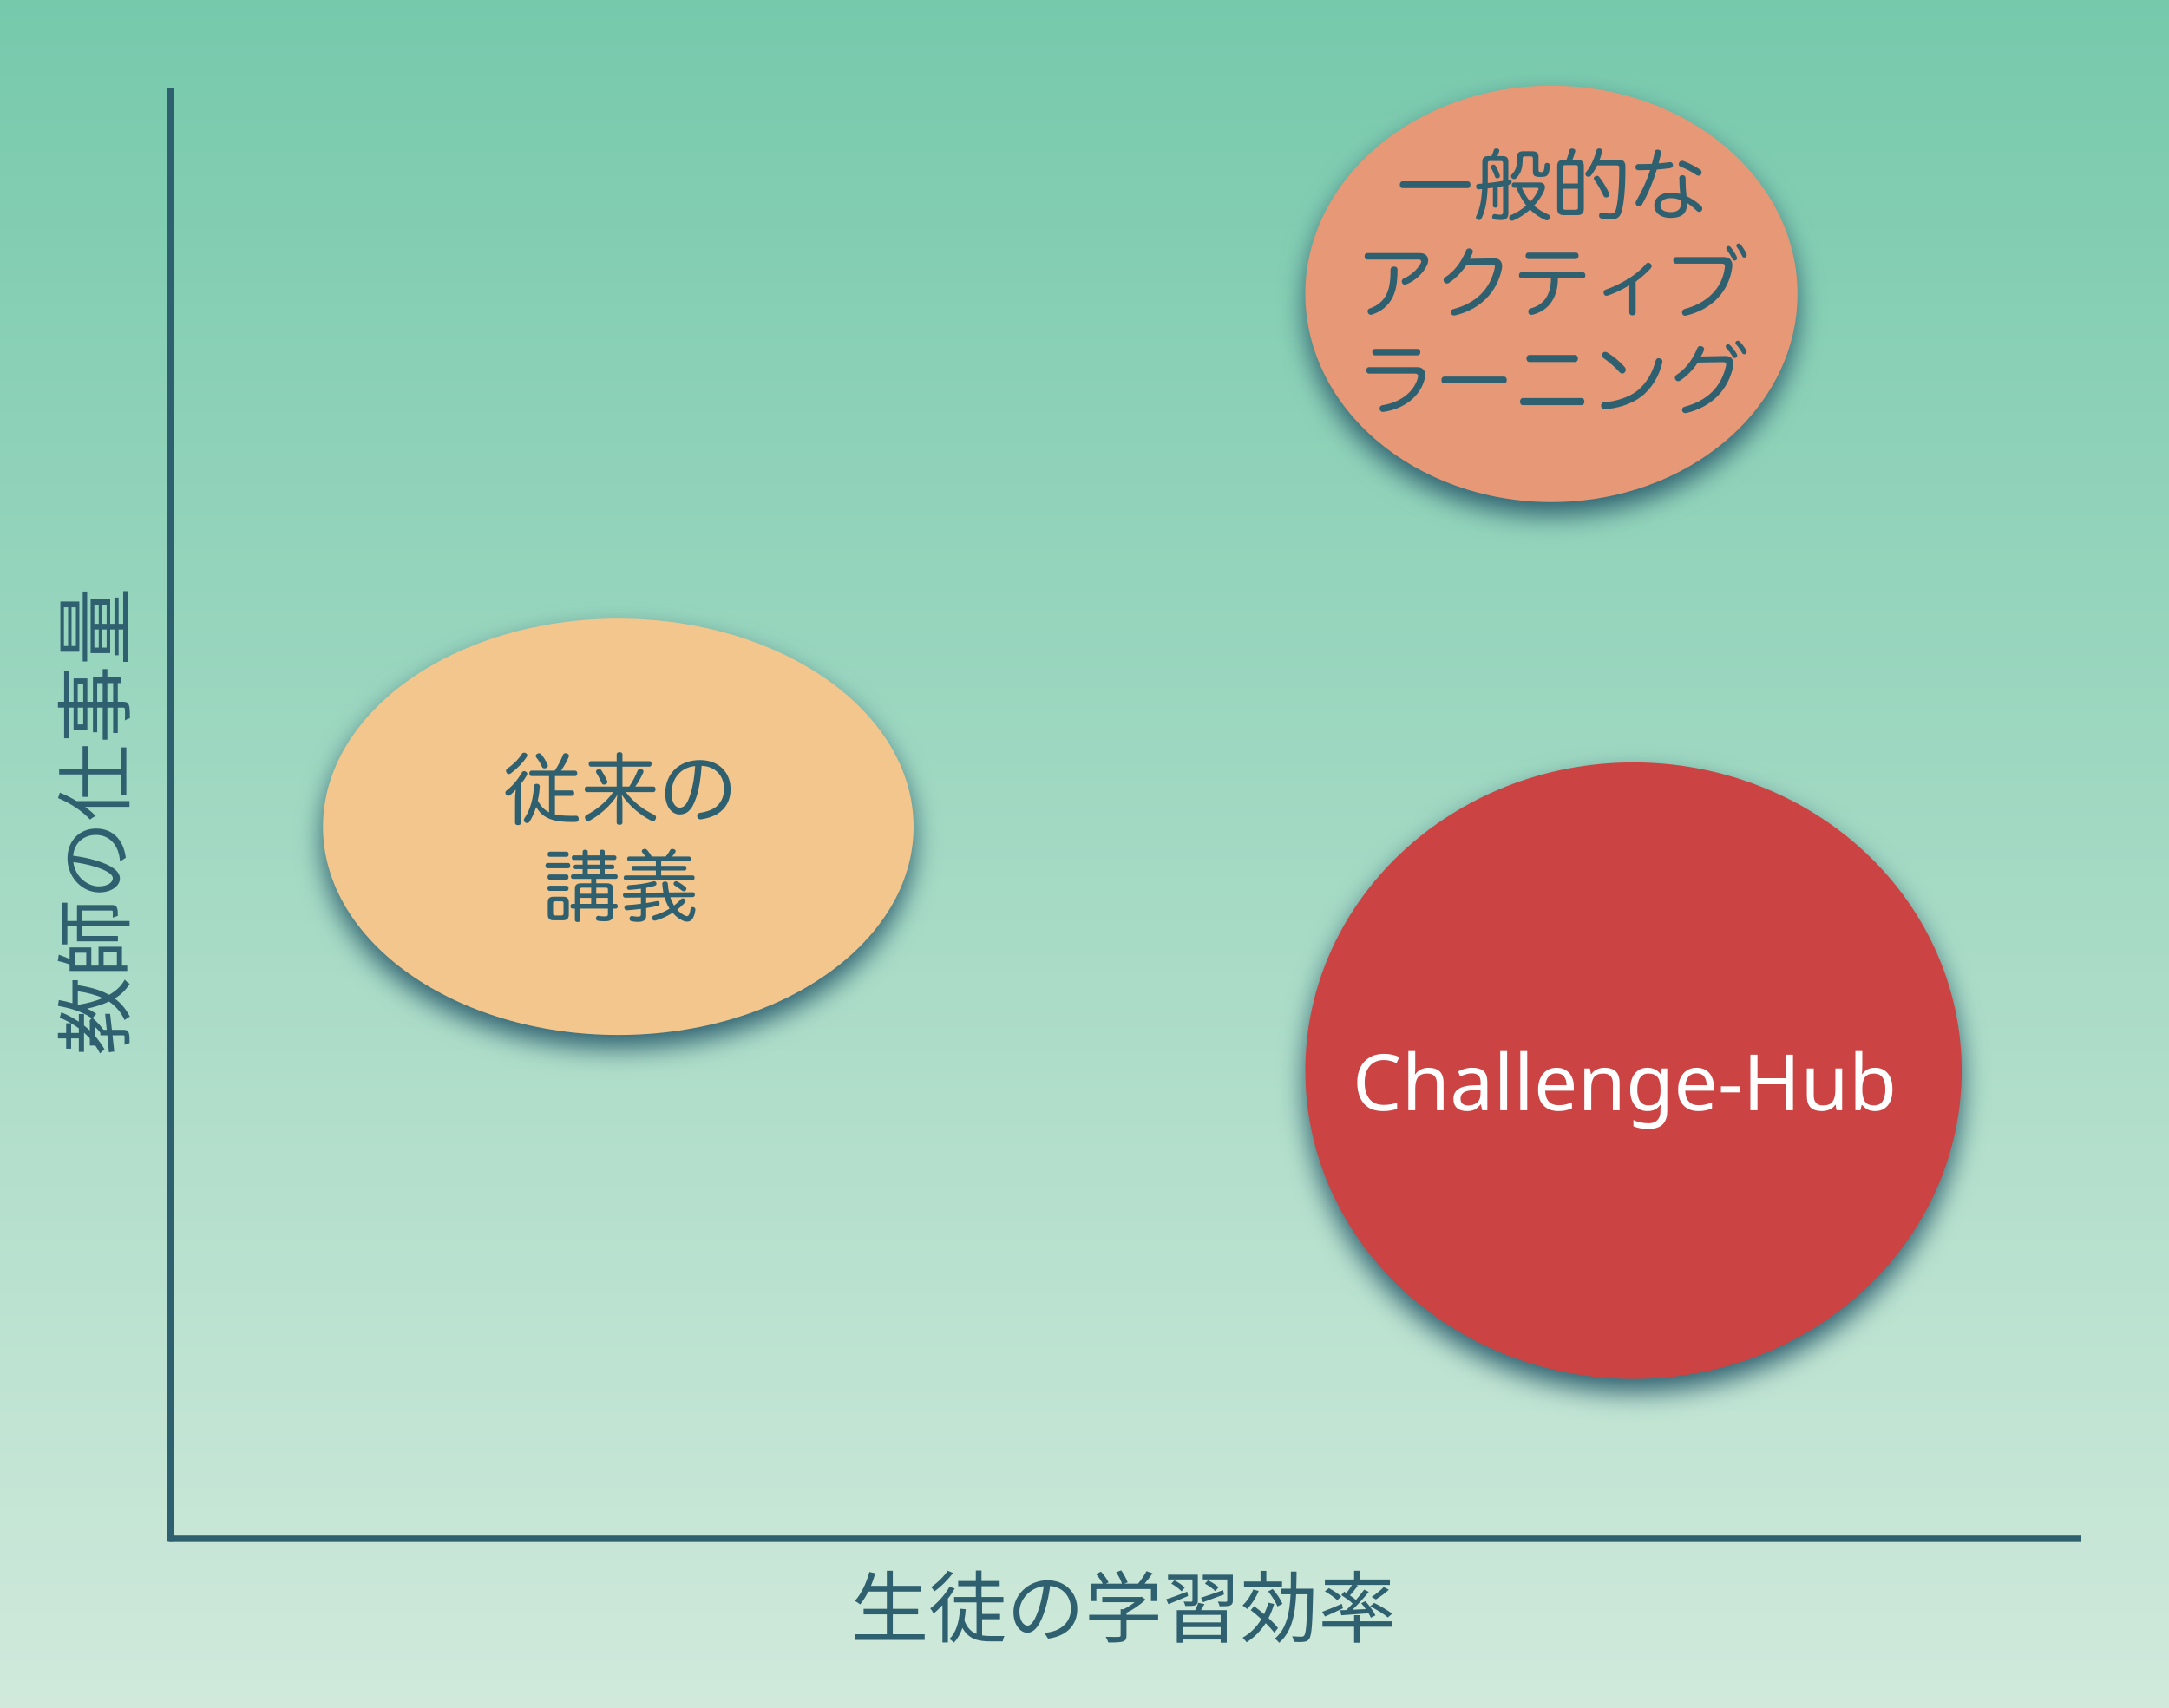
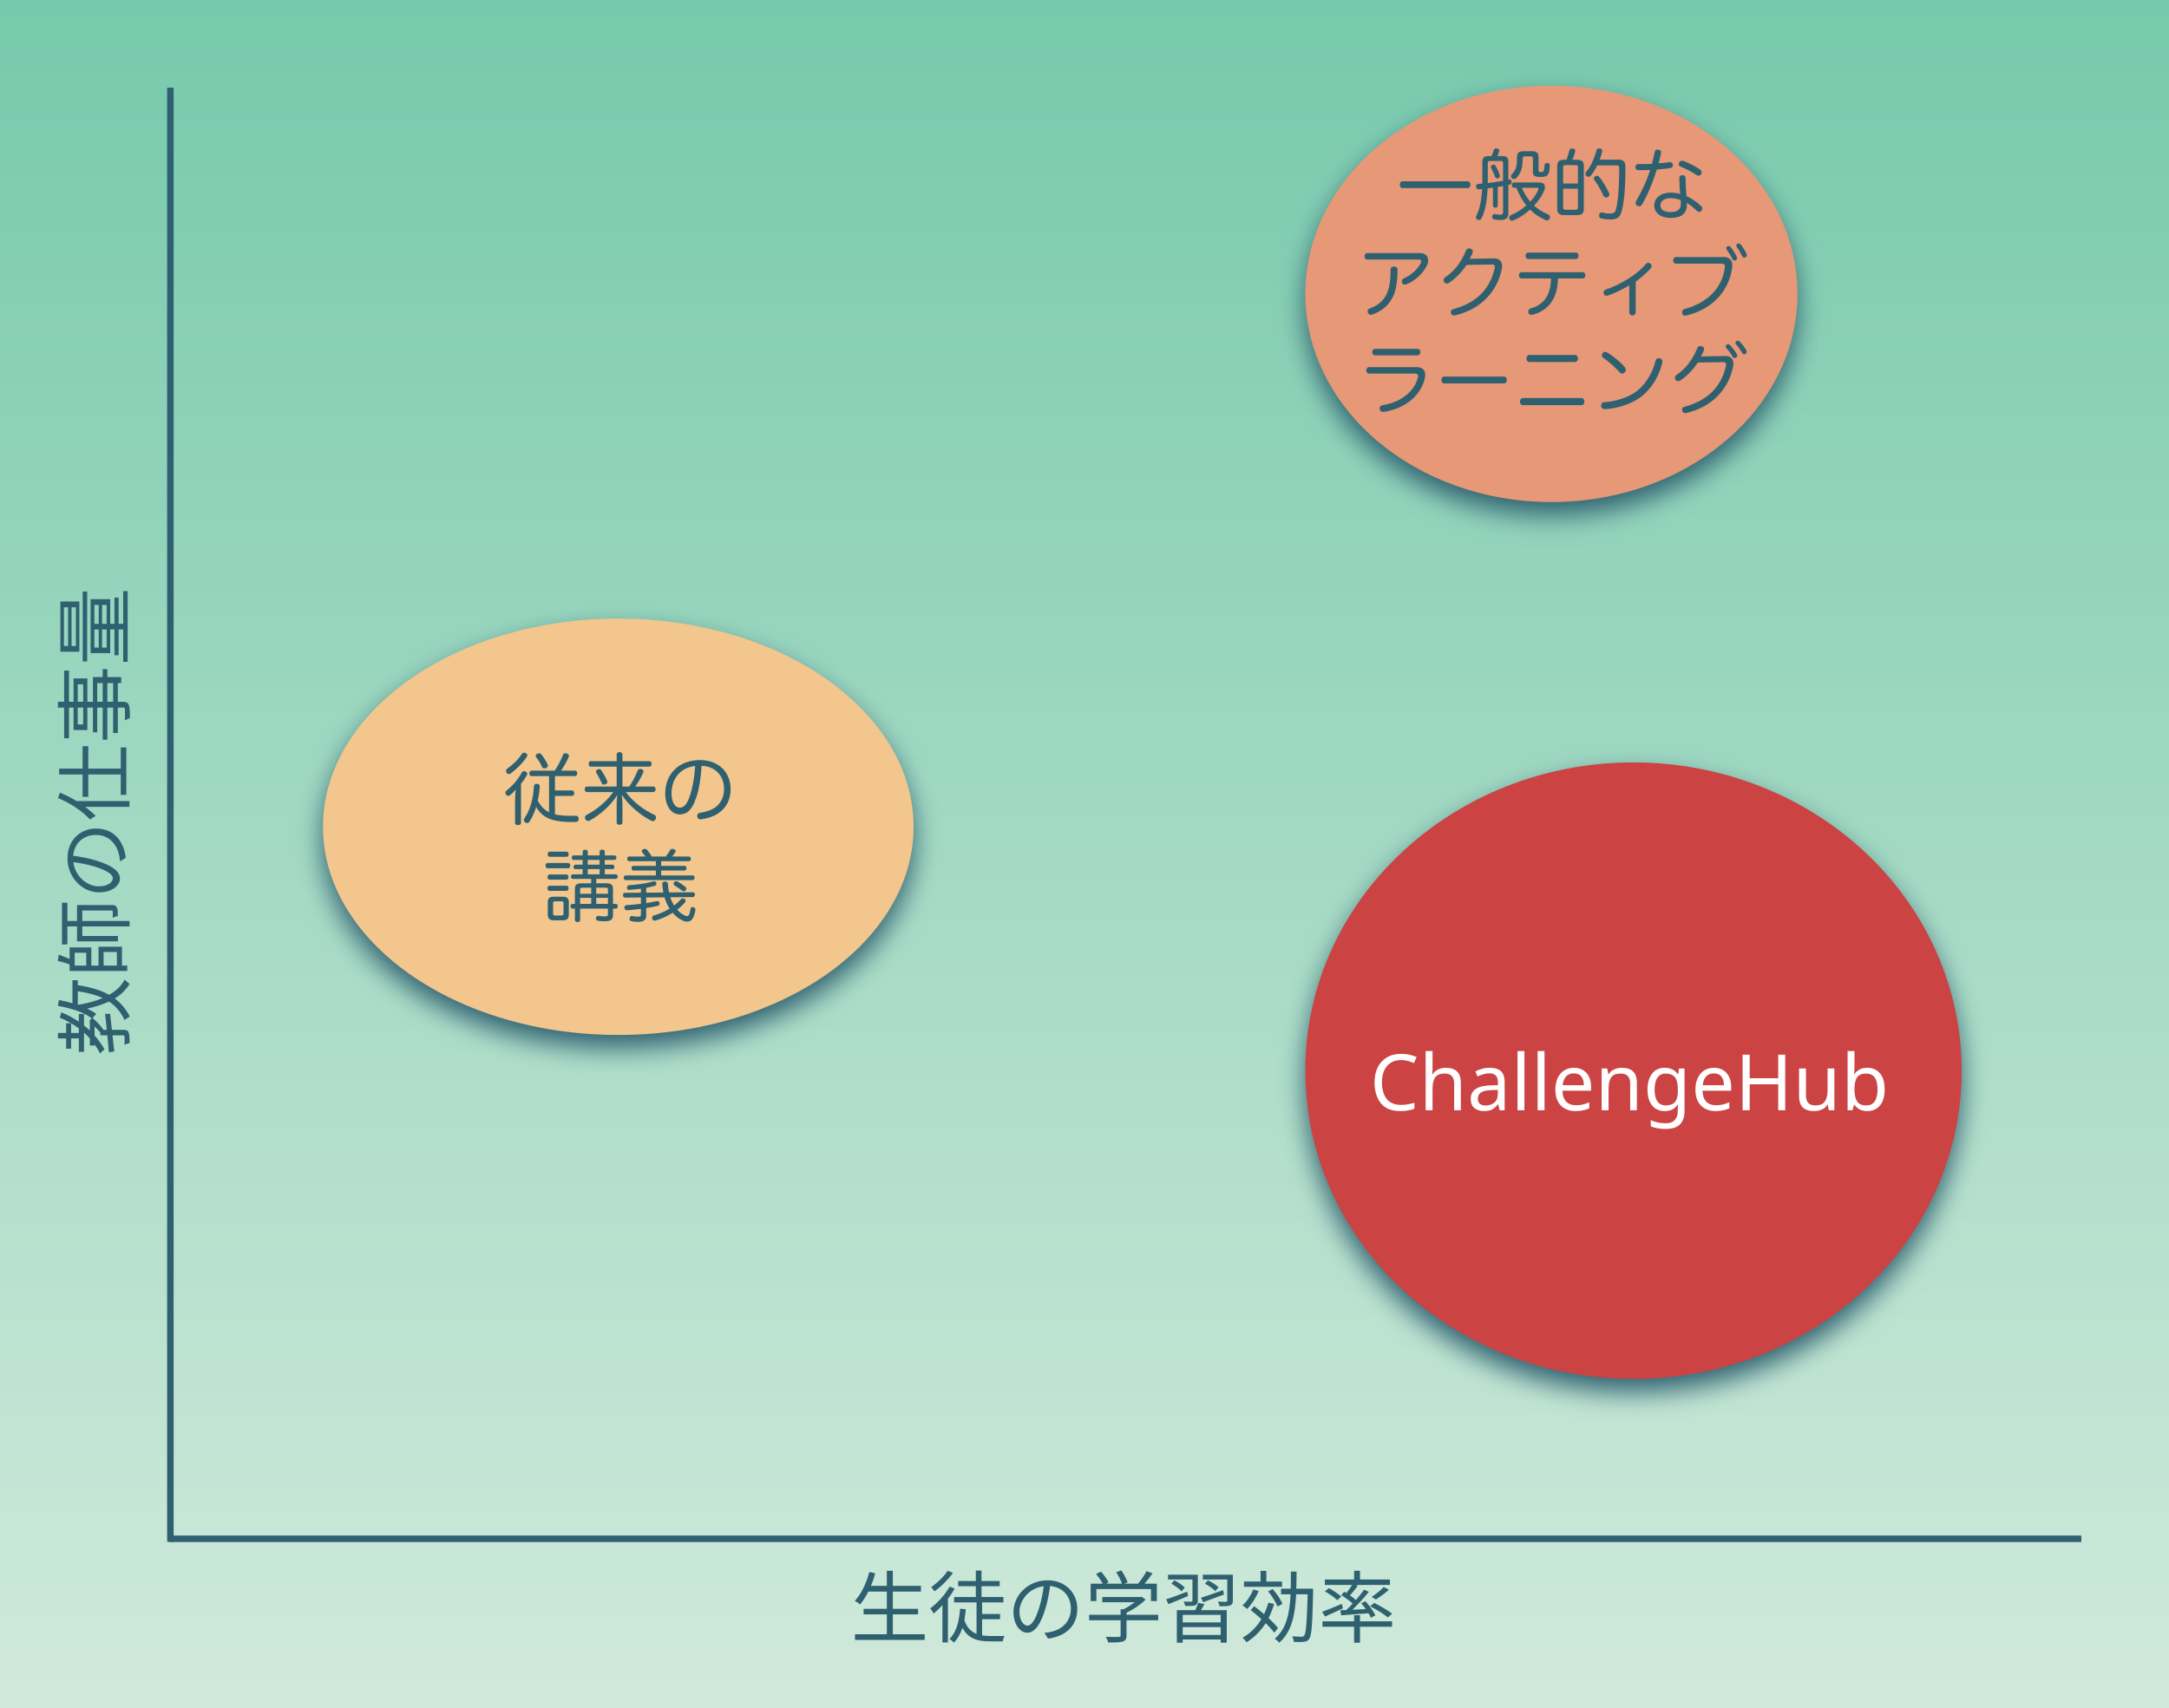
<svg xmlns="http://www.w3.org/2000/svg" xmlns:xlink="http://www.w3.org/1999/xlink" width="334px" height="263px" viewBox="0 0 334 263" version="1.1">
  <defs>
    <linearGradient x1="50%" y1="1.224%" x2="50%" y2="100%" id="linearGradient-1">
      <stop stop-color="#76C9AC" offset="0%" />
      <stop stop-color="#D2EADC" offset="100%" />
    </linearGradient>
    <path d="M52.731,130.338 C52.731,112.631 73.091,98.276 98.206,98.276 C123.321,98.276 143.681,112.631 143.681,130.338 C143.681,148.046 123.321,162.401 98.206,162.401 C73.091,162.401 52.731,148.046 52.731,130.338 Z" id="path-2" />
    <filter x="-7.7%" y="-7.8%" width="115.4%" height="121.8%" filterUnits="objectBoundingBox" id="filter-3">
      <feOffset dx="0" dy="2" in="SourceAlpha" result="shadowOffsetOuter1" />
      <feGaussianBlur stdDeviation="2" in="shadowOffsetOuter1" result="shadowBlurOuter1" />
      <feColorMatrix values="0 0 0 0 0.184   0 0 0 0 0.376   0 0 0 0 0.439  0 0 0 1 0" type="matrix" in="shadowBlurOuter1" />
    </filter>
    <path d="M204.003,48.262 C204.003,30.554 220.969,16.199 241.898,16.199 C262.828,16.199 279.794,30.554 279.794,48.262 C279.794,65.969 262.828,80.324 241.898,80.324 C220.969,80.324 204.003,65.969 204.003,48.262 Z" id="path-4" />
    <filter x="-9.2%" y="-7.8%" width="118.5%" height="121.8%" filterUnits="objectBoundingBox" id="filter-5">
      <feOffset dx="0" dy="2" in="SourceAlpha" result="shadowOffsetOuter1" />
      <feGaussianBlur stdDeviation="2" in="shadowOffsetOuter1" result="shadowBlurOuter1" />
      <feColorMatrix values="0 0 0 0 0.184   0 0 0 0 0.376   0 0 0 0 0.439  0 0 0 1 0" type="matrix" in="shadowBlurOuter1" />
    </filter>
    <path d="M204.003,167.897 C204.003,141.678 226.629,120.423 254.54,120.423 C267.943,120.423 280.797,125.425 290.275,134.328 C299.752,143.231 305.077,155.306 305.077,167.897 C305.077,194.115 282.45,215.37 254.54,215.37 C226.629,215.37 204.003,194.115 204.003,167.897 Z" id="path-6" />
    <filter x="-6.9%" y="-5.3%" width="113.9%" height="114.7%" filterUnits="objectBoundingBox" id="filter-7">
      <feOffset dx="0" dy="2" in="SourceAlpha" result="shadowOffsetOuter1" />
      <feGaussianBlur stdDeviation="2" in="shadowOffsetOuter1" result="shadowBlurOuter1" />
      <feColorMatrix values="0 0 0 0 0.184   0 0 0 0 0.376   0 0 0 0 0.439  0 0 0 1 0" type="matrix" in="shadowBlurOuter1" />
    </filter>
  </defs>
  <g id="Page-1" stroke="none" stroke-width="1" fill="none" fill-rule="evenodd">
    <g id="Shapes" transform="translate(-3, -3)">
      <polygon id="Background" fill="url(#linearGradient-1)" points="4.32079797e-14 0 339 0 339 270 0 270" />
      <path d="M29.237,16.5 L29.237,240.45" id="y-Axis" stroke="#2F6070" stroke-linejoin="round" />
      <path d="M29,240 L323.5,240" id="x-Axis" stroke="#2F6070" stroke-linejoin="round" />
      <g id="Trad-Ellipse">
        <use fill="black" fill-opacity="1" filter="url(#filter-3)" xlink:href="#path-2" />
        <use fill="#F3C68D" fill-rule="evenodd" xlink:href="#path-2" />
      </g>
      <g id="Typical-Ellipse">
        <use fill="black" fill-opacity="1" filter="url(#filter-5)" xlink:href="#path-4" />
        <use fill="#E69877" fill-rule="evenodd" xlink:href="#path-4" />
      </g>
      <g id="CH-Ellipse">
        <use fill="black" fill-opacity="1" filter="url(#filter-7)" xlink:href="#path-6" />
        <use fill="#CB4343" fill-rule="evenodd" xlink:href="#path-6" />
      </g>
    </g>
    <g id="Japanese-Text" transform="translate(8, 18)">
      <text id="生徒の学習効率" font-family="HiraMaruProN-W4, Hiragino Maru Gothic ProN" font-size="12" font-weight="normal" fill="#2F6070">
        <tspan x="123" y="234">生徒の学習効率</tspan>
      </text>
      <text id="教師の仕事量" transform="translate(6, 108.5) rotate(270) translate(-6, -108.5) " font-family="HiraMaruProN-W4, Hiragino Maru Gothic ProN" font-size="12" font-weight="normal" fill="#2F6070">
        <tspan x="-30" y="113.5">教師の仕事量</tspan>
      </text>
      <path d="M71.312,108.744 L71.312,105.396 C71.312,104.724 71.348,104.1 71.42,103.608 C71.168,103.92 70.856,104.232 70.544,104.472 C70.46,104.532 70.364,104.568 70.268,104.568 C70.136,104.568 70.016,104.508 69.92,104.388 C69.86,104.304 69.824,104.196 69.824,104.1 C69.824,103.968 69.884,103.848 69.992,103.764 C71.012,102.96 71.708,102.096 72.368,100.968 C72.452,100.836 72.56,100.764 72.704,100.764 C72.776,100.764 72.86,100.788 72.956,100.836 C73.112,100.92 73.196,101.052 73.196,101.184 C73.196,101.256 73.184,101.316 73.148,101.376 C72.884,101.844 72.584,102.288 72.224,102.72 L72.224,108.744 C72.224,108.96 72.044,109.08 71.768,109.08 C71.492,109.08 71.312,108.96 71.312,108.744 Z M76.544,101.532 L73.856,101.532 C73.628,101.532 73.508,101.364 73.508,101.112 C73.508,100.86 73.628,100.692 73.856,100.692 L77.42,100.692 C77.924,99.96 78.392,99.036 78.692,98.256 C78.752,98.1 78.884,98.004 79.076,98.004 C79.148,98.004 79.22,98.016 79.292,98.04 C79.496,98.112 79.616,98.256 79.616,98.424 C79.616,98.472 79.604,98.532 79.58,98.58 C79.304,99.228 78.848,100.032 78.404,100.692 L80.552,100.692 C80.768,100.692 80.888,100.86 80.888,101.112 C80.888,101.364 80.768,101.532 80.552,101.532 L77.456,101.532 L77.456,103.74 L80.084,103.74 C80.3,103.74 80.42,103.908 80.42,104.148 C80.42,104.388 80.3,104.58 80.084,104.58 L77.456,104.58 L77.456,107.424 C77.588,107.46 77.732,107.484 77.876,107.508 C78.464,107.604 79.124,107.652 79.916,107.652 C80.156,107.652 80.42,107.652 80.696,107.64 L80.72,107.64 C80.96,107.64 81.116,107.832 81.116,108.108 C81.116,108.42 80.948,108.588 80.672,108.588 C80.444,108.6 80.228,108.6 80.024,108.6 C79.136,108.6 78.368,108.54 77.72,108.42 C76.208,108.144 75.248,107.484 74.564,106.284 C74.312,107.1 73.964,107.88 73.544,108.552 C73.448,108.696 73.316,108.768 73.172,108.768 C73.076,108.768 72.968,108.732 72.872,108.672 C72.74,108.576 72.668,108.444 72.668,108.3 C72.668,108.204 72.704,108.108 72.764,108.012 C73.688,106.692 74.144,104.82 74.216,103.068 C74.228,102.828 74.408,102.72 74.648,102.72 L74.684,102.72 C74.936,102.732 75.116,102.864 75.116,103.104 L75.116,103.128 C75.08,103.836 74.972,104.568 74.816,105.288 C75.2,106.068 75.764,106.704 76.544,107.1 L76.544,101.532 Z M72.968,97.992 C73.112,98.064 73.196,98.184 73.196,98.328 C73.196,98.4 73.172,98.484 73.112,98.568 C72.452,99.576 71.564,100.428 70.676,101.1 C70.58,101.172 70.472,101.22 70.364,101.22 C70.256,101.22 70.136,101.172 70.04,101.052 C69.956,100.956 69.92,100.848 69.92,100.74 C69.92,100.62 69.98,100.488 70.088,100.404 C70.988,99.768 71.816,98.988 72.356,98.112 C72.44,97.992 72.572,97.92 72.704,97.92 C72.788,97.92 72.884,97.944 72.968,97.992 Z M74.732,98.088 C74.828,98.04 74.924,98.016 75.008,98.016 C75.128,98.016 75.248,98.076 75.332,98.16 C75.74,98.664 76.064,99.168 76.328,99.744 C76.352,99.804 76.364,99.864 76.364,99.924 C76.364,100.068 76.28,100.2 76.1,100.284 C76.016,100.32 75.92,100.344 75.836,100.344 C75.668,100.344 75.524,100.272 75.464,100.116 C75.236,99.588 74.972,99.144 74.552,98.616 C74.516,98.556 74.492,98.496 74.492,98.436 C74.492,98.304 74.576,98.172 74.732,98.088 Z M87.848,103.14 L88.892,103.14 C89.42,102.396 89.888,101.424 90.188,100.692 C90.26,100.5 90.416,100.428 90.584,100.428 C90.656,100.428 90.716,100.44 90.788,100.464 C90.98,100.524 91.088,100.644 91.088,100.812 C91.088,100.86 91.076,100.92 91.052,100.992 C90.716,101.724 90.284,102.516 89.828,103.14 L92.612,103.14 C92.828,103.14 92.948,103.296 92.948,103.56 C92.948,103.8 92.828,103.992 92.612,103.992 L88.364,103.992 C89.624,105.636 91.148,106.74 92.78,107.508 C92.936,107.58 93.02,107.736 93.02,107.916 C93.02,108 92.996,108.096 92.948,108.192 C92.852,108.384 92.696,108.468 92.54,108.468 C92.456,108.468 92.384,108.444 92.3,108.408 C90.632,107.556 88.904,106.152 87.74,104.4 C87.8,104.832 87.848,105.324 87.848,105.732 L87.848,108.708 C87.848,108.912 87.68,109.032 87.404,109.032 C87.14,109.032 86.96,108.912 86.96,108.708 L86.96,105.78 C86.96,105.348 86.996,104.928 87.068,104.412 C86.108,106.044 84.284,107.58 82.844,108.36 C82.748,108.42 82.652,108.444 82.556,108.444 C82.388,108.444 82.244,108.348 82.148,108.168 C82.1,108.072 82.076,107.988 82.076,107.904 C82.076,107.736 82.172,107.58 82.352,107.496 C83.828,106.74 85.4,105.456 86.432,103.992 L82.376,103.992 C82.148,103.992 82.04,103.8 82.04,103.56 C82.04,103.296 82.148,103.14 82.376,103.14 L86.96,103.14 L86.96,100.08 L82.988,100.08 C82.772,100.08 82.652,99.9 82.652,99.648 C82.652,99.396 82.772,99.228 82.988,99.228 L86.96,99.228 L86.96,98.184 C86.96,97.968 87.128,97.848 87.404,97.848 C87.68,97.848 87.848,97.968 87.848,98.184 L87.848,99.228 L92,99.228 C92.216,99.228 92.336,99.384 92.336,99.648 C92.336,99.888 92.216,100.08 92,100.08 L87.848,100.08 L87.848,103.14 Z M84.008,100.524 C84.104,100.476 84.188,100.452 84.272,100.452 C84.416,100.452 84.536,100.512 84.608,100.644 C84.896,101.076 85.244,101.688 85.496,102.264 C85.52,102.336 85.532,102.396 85.532,102.444 C85.532,102.6 85.424,102.72 85.232,102.792 C85.148,102.828 85.076,102.84 85.004,102.84 C84.848,102.84 84.716,102.768 84.656,102.612 C84.428,102.096 84.116,101.472 83.828,101.028 C83.792,100.968 83.78,100.908 83.78,100.848 C83.78,100.716 83.852,100.596 84.008,100.524 Z M100.04,99.948 C99.932,101.772 99.668,103.452 99.248,104.736 C98.828,105.972 98.48,106.512 98.06,106.908 C97.676,107.28 97.172,107.436 96.68,107.436 C95.432,107.436 94.436,106.224 94.436,104.208 C94.436,101.22 96.524,99.06 99.8,99.06 C102.632,99.06 104.504,100.908 104.504,103.548 C104.504,105.24 103.772,106.524 102.524,107.316 C101.828,107.76 100.964,108.036 100.004,108.18 C99.956,108.192 99.908,108.192 99.872,108.192 C99.62,108.192 99.416,108.072 99.368,107.772 C99.356,107.736 99.356,107.688 99.356,107.652 C99.356,107.412 99.512,107.232 99.788,107.184 C100.664,107.064 101.588,106.764 102.188,106.32 C102.944,105.756 103.496,104.784 103.496,103.524 C103.496,101.496 102.164,100.02 100.04,99.948 Z M99.044,99.984 C96.848,100.188 95.408,101.868 95.408,104.196 C95.408,105.636 96.02,106.392 96.656,106.392 C96.932,106.392 97.208,106.296 97.46,106.044 C97.724,105.792 98,105.276 98.288,104.4 C98.66,103.272 98.96,101.628 99.044,99.984 Z M83.816,118.044 L85.436,118.044 C86.096,118.044 86.396,118.296 86.396,118.86 L86.396,121.212 L86.816,121.212 C87.02,121.212 87.128,121.356 87.128,121.572 C87.128,121.788 87.02,121.944 86.816,121.944 L86.396,121.944 L86.396,122.952 C86.396,123.624 86.024,123.888 85.16,123.888 C84.788,123.888 84.392,123.876 84.068,123.816 C83.888,123.78 83.768,123.648 83.768,123.444 C83.768,123.42 83.768,123.384 83.78,123.36 C83.816,123.144 83.96,123.048 84.116,123.048 C84.14,123.048 84.164,123.048 84.188,123.06 C84.452,123.108 84.776,123.144 85.052,123.144 C85.52,123.144 85.616,123.072 85.616,122.784 L85.616,121.944 L81.332,121.944 L81.332,123.696 C81.332,123.9 81.188,124.008 80.936,124.008 C80.696,124.008 80.528,123.9 80.528,123.696 L80.528,121.944 L80.168,121.944 C79.964,121.944 79.844,121.788 79.844,121.572 C79.844,121.356 79.964,121.212 80.168,121.212 L80.528,121.212 L80.528,118.86 C80.528,118.296 80.828,118.044 81.488,118.044 L83.036,118.044 L83.036,117.36 L80.216,117.36 C80.024,117.36 79.916,117.204 79.916,117.012 C79.916,116.796 80.024,116.664 80.216,116.664 L81.716,116.664 L81.716,115.86 L80.588,115.86 C80.42,115.86 80.312,115.704 80.312,115.536 C80.312,115.344 80.42,115.176 80.588,115.176 L81.716,115.176 L81.716,114.444 L80.324,114.444 C80.144,114.444 80.048,114.276 80.048,114.084 C80.048,113.892 80.144,113.748 80.324,113.748 L81.716,113.748 L81.716,113.184 C81.716,112.968 81.872,112.872 82.112,112.872 C82.376,112.872 82.508,112.968 82.508,113.184 L82.508,113.748 L84.332,113.748 L84.332,113.172 C84.332,112.968 84.476,112.86 84.728,112.86 C84.98,112.86 85.124,112.968 85.124,113.172 L85.124,113.748 L86.636,113.748 C86.804,113.748 86.924,113.892 86.924,114.084 C86.924,114.288 86.804,114.444 86.636,114.444 L85.124,114.444 L85.124,115.176 L86.336,115.176 C86.504,115.176 86.612,115.344 86.612,115.536 C86.612,115.716 86.504,115.86 86.336,115.86 L85.124,115.86 L85.124,116.664 L86.816,116.664 C87.008,116.664 87.116,116.796 87.116,117.012 C87.116,117.204 87.008,117.36 86.816,117.36 L83.816,117.36 L83.816,118.044 Z M83.036,121.212 L83.036,120.288 L81.332,120.288 L81.332,121.212 L83.036,121.212 Z M83.816,121.212 L85.616,121.212 L85.616,120.288 L83.816,120.288 L83.816,121.212 Z M83.036,119.652 L83.036,118.716 L81.644,118.716 C81.44,118.716 81.332,118.776 81.332,118.98 L81.332,119.652 L83.036,119.652 Z M83.816,119.652 L85.616,119.652 L85.616,118.98 C85.616,118.776 85.508,118.716 85.304,118.716 L83.816,118.716 L83.816,119.652 Z M82.508,116.664 L84.332,116.664 L84.332,115.86 L82.508,115.86 L82.508,116.664 Z M82.508,115.176 L84.332,115.176 L84.332,114.444 L82.508,114.444 L82.508,115.176 Z M76.328,114.912 L79.484,114.912 C79.7,114.912 79.808,115.068 79.808,115.32 C79.808,115.548 79.7,115.728 79.484,115.728 L76.328,115.728 C76.112,115.728 76.004,115.548 76.004,115.32 C76.004,115.08 76.112,114.912 76.328,114.912 Z M79.244,117.48 L76.628,117.48 C76.424,117.48 76.316,117.3 76.316,117.084 C76.316,116.868 76.424,116.688 76.628,116.688 L79.244,116.688 C79.436,116.688 79.544,116.868 79.544,117.084 C79.544,117.288 79.436,117.48 79.244,117.48 Z M79.244,119.208 L76.616,119.208 C76.412,119.208 76.304,119.016 76.304,118.812 C76.304,118.596 76.412,118.416 76.616,118.416 L79.244,118.416 C79.448,118.416 79.556,118.596 79.556,118.8 C79.556,119.016 79.448,119.208 79.244,119.208 Z M76.64,113.172 L79.256,113.172 C79.448,113.172 79.568,113.34 79.568,113.58 C79.568,113.808 79.448,113.964 79.256,113.964 L76.64,113.964 C76.448,113.964 76.328,113.808 76.328,113.58 C76.328,113.34 76.448,113.172 76.64,113.172 Z M79.592,120.96 L79.592,122.856 C79.592,123.492 79.304,123.744 78.668,123.744 L77.276,123.744 C76.64,123.744 76.352,123.492 76.352,122.856 L76.352,120.96 C76.352,120.348 76.64,120.108 77.276,120.108 L78.668,120.108 C79.304,120.108 79.592,120.348 79.592,120.96 Z M77.168,121.092 L77.168,122.7 C77.168,122.916 77.288,123 77.492,123 L78.452,123 C78.656,123 78.776,122.916 78.776,122.7 L78.776,121.092 C78.776,120.876 78.656,120.816 78.452,120.816 L77.492,120.816 C77.288,120.816 77.168,120.876 77.168,121.092 Z M91.508,119.484 L94.148,119.46 C94.064,119.04 94.016,118.596 93.98,118.14 L93.98,118.116 C93.98,117.9 94.148,117.78 94.4,117.768 L94.436,117.768 C94.676,117.768 94.832,117.912 94.844,118.116 C94.868,118.584 94.928,119.028 95.024,119.448 L98.696,119.424 C98.888,119.436 99.008,119.568 99.008,119.784 C99.008,120 98.888,120.132 98.696,120.168 L95.216,120.192 C95.348,120.588 95.504,120.96 95.708,121.308 C95.744,121.368 95.768,121.416 95.804,121.464 C96.2,121.164 96.56,120.84 96.848,120.492 C96.92,120.408 97.04,120.36 97.148,120.36 C97.244,120.36 97.34,120.396 97.424,120.456 C97.52,120.528 97.568,120.636 97.568,120.744 C97.568,120.84 97.532,120.924 97.472,120.996 C97.148,121.38 96.74,121.752 96.284,122.1 C96.656,122.532 97.1,122.856 97.568,123.048 C97.64,123.084 97.712,123.096 97.772,123.096 C97.892,123.096 98,123.036 98.084,122.904 C98.204,122.712 98.288,122.34 98.324,122.028 C98.348,121.8 98.48,121.704 98.66,121.704 C98.684,121.704 98.708,121.704 98.744,121.716 C98.972,121.74 99.08,121.884 99.08,122.088 L99.08,122.148 C99.02,122.676 98.84,123.216 98.624,123.528 C98.432,123.804 98.144,123.948 97.808,123.948 C97.592,123.948 97.364,123.9 97.124,123.78 C96.584,123.54 96.044,123.132 95.588,122.58 C94.772,123.096 93.848,123.528 92.984,123.768 C92.936,123.78 92.876,123.792 92.828,123.792 C92.636,123.792 92.492,123.696 92.432,123.516 C92.42,123.456 92.408,123.408 92.408,123.36 C92.408,123.168 92.528,123.036 92.732,122.976 C93.56,122.748 94.376,122.388 95.108,121.944 C95.048,121.848 95,121.752 94.94,121.656 C94.688,121.212 94.484,120.72 94.328,120.204 L91.508,120.228 L91.508,121.08 C92.12,120.996 92.684,120.888 93.128,120.792 C93.176,120.78 93.212,120.78 93.26,120.78 C93.428,120.78 93.524,120.888 93.56,121.056 C93.572,121.092 93.572,121.14 93.572,121.176 C93.572,121.344 93.476,121.476 93.296,121.512 C92.804,121.632 92.18,121.752 91.508,121.86 L91.508,123.06 C91.508,123.708 91.088,123.984 90.2,123.984 C89.876,123.984 89.528,123.948 89.24,123.876 C89.048,123.828 88.94,123.696 88.94,123.516 C88.94,123.468 88.952,123.42 88.952,123.372 C89.012,123.168 89.156,123.072 89.312,123.072 C89.348,123.072 89.384,123.072 89.408,123.084 C89.624,123.144 89.888,123.18 90.2,123.18 C90.548,123.18 90.692,123.12 90.692,122.844 L90.692,121.98 C89.948,122.076 89.192,122.148 88.52,122.196 L88.496,122.196 C88.316,122.196 88.16,122.028 88.148,121.812 L88.148,121.788 C88.148,121.572 88.28,121.416 88.472,121.404 C89.156,121.368 89.936,121.296 90.692,121.2 L90.692,120.228 L88.244,120.252 C88.04,120.216 87.932,120.084 87.932,119.868 C87.932,119.652 88.04,119.52 88.244,119.508 L90.692,119.484 L90.692,118.872 C90.104,118.956 89.492,119.016 88.928,119.052 L88.892,119.052 C88.664,119.052 88.568,118.932 88.544,118.752 L88.544,118.692 C88.544,118.524 88.652,118.344 88.856,118.332 C90.176,118.26 91.64,118.044 92.564,117.756 C92.624,117.732 92.684,117.72 92.732,117.72 C92.876,117.72 92.996,117.792 93.068,117.96 C93.08,118.008 93.092,118.056 93.092,118.104 C93.092,118.248 93.008,118.38 92.804,118.44 C92.42,118.56 91.976,118.656 91.508,118.74 L91.508,119.484 Z M92.996,114.636 L88.88,114.636 C88.688,114.636 88.58,114.468 88.58,114.276 C88.58,114.072 88.688,113.916 88.88,113.916 L91.376,113.916 C91.22,113.676 91.028,113.412 90.896,113.28 C90.848,113.22 90.824,113.16 90.824,113.088 C90.824,112.968 90.908,112.86 91.04,112.8 C91.124,112.764 91.208,112.74 91.292,112.74 C91.436,112.74 91.568,112.8 91.664,112.92 C91.868,113.148 92.12,113.508 92.372,113.916 L94.52,113.916 C94.772,113.604 95.036,113.232 95.156,112.98 C95.24,112.812 95.372,112.74 95.528,112.74 C95.6,112.74 95.66,112.752 95.732,112.776 C95.924,112.824 96.044,112.944 96.044,113.088 C96.044,113.136 96.032,113.196 95.996,113.244 C95.9,113.424 95.696,113.688 95.504,113.916 L98.084,113.916 C98.276,113.916 98.396,114.06 98.396,114.276 C98.396,114.468 98.276,114.636 98.084,114.636 L93.812,114.636 L93.812,115.356 L97.436,115.356 C97.604,115.356 97.712,115.512 97.712,115.716 C97.712,115.884 97.604,116.076 97.436,116.076 L93.812,116.076 L93.812,116.832 L98.66,116.832 C98.852,116.832 98.96,116.964 98.96,117.18 C98.96,117.372 98.852,117.552 98.66,117.552 L88.34,117.552 C88.148,117.552 88.04,117.372 88.04,117.18 C88.04,116.988 88.148,116.832 88.34,116.832 L92.996,116.832 L92.996,116.076 L89.528,116.076 C89.348,116.076 89.252,115.884 89.252,115.716 C89.252,115.524 89.348,115.356 89.528,115.356 L92.996,115.356 L92.996,114.636 Z M96.332,117.78 C96.692,117.96 97.232,118.332 97.52,118.572 C97.64,118.668 97.7,118.776 97.7,118.884 C97.7,118.956 97.676,119.04 97.604,119.112 C97.52,119.22 97.412,119.268 97.292,119.268 C97.208,119.268 97.112,119.232 97.028,119.172 C96.728,118.932 96.236,118.584 95.912,118.404 C95.792,118.332 95.72,118.224 95.72,118.104 C95.72,118.032 95.744,117.948 95.804,117.876 C95.888,117.768 95.996,117.72 96.104,117.72 C96.176,117.72 96.248,117.744 96.332,117.78 Z" id="従来の-講義-copy" fill="#2F6070" />
      <path d="M218.04,10.968 L207.948,10.968 C207.696,10.968 207.552,10.692 207.552,10.44 C207.552,10.176 207.696,9.924 207.948,9.924 L218.04,9.924 C218.292,9.924 218.436,10.176 218.436,10.44 C218.436,10.692 218.292,10.968 218.04,10.968 Z M221.796,7.392 C221.856,7.368 221.916,7.356 221.976,7.356 C222.108,7.356 222.228,7.404 222.288,7.524 C222.54,7.932 222.792,8.496 222.936,8.94 C222.948,9 222.96,9.06 222.96,9.108 C222.96,9.276 222.876,9.384 222.72,9.432 C222.672,9.456 222.612,9.468 222.552,9.468 C222.408,9.468 222.264,9.384 222.204,9.192 C222.084,8.82 221.856,8.304 221.616,7.86 C221.592,7.812 221.58,7.764 221.58,7.716 C221.58,7.56 221.688,7.44 221.796,7.392 Z M224.268,6.948 L224.268,9.684 C224.292,9.672 224.328,9.672 224.352,9.66 C224.4,9.648 224.436,9.648 224.472,9.648 C224.652,9.648 224.748,9.768 224.772,9.972 L224.772,10.044 C224.772,10.212 224.7,10.368 224.52,10.416 C224.436,10.44 224.352,10.452 224.268,10.476 L224.268,14.868 C224.268,15.588 223.86,15.888 223.104,15.888 C222.78,15.888 222.36,15.852 222.108,15.804 C221.916,15.768 221.772,15.612 221.772,15.408 C221.772,15.372 221.772,15.336 221.784,15.3 C221.832,15.072 221.976,14.964 222.144,14.964 C222.18,14.964 222.216,14.964 222.252,14.976 C222.456,15.024 222.732,15.072 222.984,15.072 C223.356,15.072 223.452,14.964 223.452,14.604 L223.452,10.656 C223.188,10.704 222.912,10.752 222.636,10.8 L222.636,13.668 C222.636,13.872 222.492,13.98 222.264,13.98 C222.048,13.98 221.892,13.872 221.892,13.668 L221.892,10.908 C221.616,10.944 221.352,10.98 221.076,11.016 C220.992,12.888 220.716,14.496 220.14,15.624 C220.044,15.804 219.912,15.888 219.756,15.888 C219.672,15.888 219.6,15.864 219.516,15.828 C219.348,15.744 219.276,15.624 219.276,15.48 C219.276,15.408 219.3,15.312 219.348,15.228 C219.84,14.268 220.128,12.888 220.224,11.112 C220.056,11.124 219.888,11.148 219.72,11.16 L219.672,11.16 C219.456,11.16 219.324,11.016 219.3,10.752 L219.3,10.692 C219.3,10.44 219.444,10.332 219.66,10.32 C219.852,10.308 220.056,10.296 220.248,10.272 C220.26,10.068 220.26,9.852 220.26,9.636 L220.26,6.948 C220.26,6.288 220.548,6.036 221.196,6.036 L221.676,6.036 C221.82,5.724 221.964,5.364 222.024,5.112 C222.072,4.956 222.204,4.86 222.396,4.86 C222.444,4.86 222.492,4.86 222.552,4.872 C222.768,4.92 222.876,5.028 222.876,5.184 C222.876,5.208 222.876,5.244 222.864,5.268 C222.804,5.508 222.684,5.808 222.576,6.036 L223.356,6.036 C224.004,6.036 224.268,6.288 224.268,6.948 Z M223.452,9.852 L223.452,7.116 C223.452,6.864 223.344,6.792 223.104,6.792 L221.448,6.792 C221.22,6.792 221.1,6.864 221.1,7.116 L221.1,10.188 C221.892,10.104 222.672,9.996 223.452,9.852 Z M225.504,10.92 L225.132,10.92 C224.904,10.92 224.796,10.74 224.796,10.512 C224.796,10.284 224.904,10.104 225.132,10.104 L229.092,10.104 C229.62,10.104 229.908,10.404 229.908,10.836 C229.908,10.968 229.872,11.124 229.812,11.292 C229.488,12.096 228.936,12.924 228.228,13.668 C228.828,14.208 229.536,14.652 230.424,15.036 C230.58,15.108 230.676,15.252 230.676,15.42 C230.676,15.504 230.652,15.588 230.616,15.684 C230.544,15.828 230.388,15.936 230.208,15.936 C230.124,15.936 230.052,15.924 229.968,15.888 C229.08,15.492 228.3,14.964 227.604,14.28 C226.848,14.976 225.972,15.552 225.072,15.936 C224.988,15.972 224.904,15.996 224.82,15.996 C224.676,15.996 224.544,15.936 224.46,15.78 C224.412,15.696 224.388,15.6 224.388,15.516 C224.388,15.36 224.484,15.216 224.664,15.132 C225.516,14.784 226.332,14.256 227.028,13.644 C226.38,12.816 225.888,11.904 225.504,10.92 Z M228.684,10.92 L226.344,10.92 C226.68,11.7 227.1,12.408 227.64,13.056 C228.192,12.48 228.624,11.844 228.864,11.244 C228.9,11.172 228.912,11.112 228.912,11.064 C228.912,10.968 228.84,10.92 228.684,10.92 Z M228.048,8.472 L228.048,6.384 C228.048,6.156 227.928,6.084 227.724,6.084 L226.8,6.084 C226.596,6.084 226.476,6.156 226.476,6.384 C226.476,7.884 226.224,8.652 225.504,9.42 C225.396,9.528 225.276,9.588 225.144,9.588 C225.036,9.588 224.916,9.54 224.82,9.456 C224.724,9.384 224.676,9.264 224.676,9.132 C224.676,9.036 224.712,8.928 224.796,8.844 C225.492,8.148 225.6,7.56 225.6,6.18 C225.6,5.544 225.924,5.292 226.548,5.292 L227.964,5.292 C228.6,5.292 228.912,5.556 228.912,6.168 L228.912,8.184 C228.912,8.436 229.008,8.496 229.32,8.496 C229.572,8.496 229.68,8.424 229.74,8.232 C229.8,8.04 229.836,7.716 229.848,7.416 C229.86,7.224 229.992,7.092 230.232,7.092 L230.268,7.092 C230.508,7.104 230.652,7.26 230.652,7.464 C230.64,7.992 230.568,8.508 230.4,8.82 C230.232,9.12 229.968,9.252 229.272,9.252 C228.348,9.252 228.048,9.096 228.048,8.472 Z M240.948,7.476 L237.948,7.476 C237.648,8.076 237.312,8.64 236.964,9.06 C236.868,9.18 236.736,9.228 236.604,9.228 C236.484,9.228 236.352,9.18 236.268,9.108 C236.184,9.024 236.136,8.916 236.136,8.796 C236.136,8.676 236.172,8.556 236.268,8.46 C236.904,7.716 237.528,6.396 237.828,5.172 C237.888,4.944 238.056,4.86 238.248,4.86 C238.296,4.86 238.344,4.86 238.392,4.872 C238.584,4.908 238.728,5.052 238.728,5.256 C238.728,5.304 238.728,5.34 238.716,5.388 C238.608,5.784 238.476,6.18 238.332,6.588 L241.224,6.588 C241.968,6.588 242.292,6.912 242.292,7.656 L242.292,7.896 C242.292,11.352 242.04,13.524 241.656,14.736 C241.404,15.528 240.876,15.804 240.012,15.804 C239.496,15.804 238.932,15.732 238.524,15.624 C238.332,15.576 238.236,15.408 238.236,15.204 C238.236,15.156 238.248,15.096 238.26,15.036 C238.32,14.82 238.476,14.712 238.656,14.712 C238.704,14.712 238.752,14.724 238.8,14.736 C239.1,14.832 239.496,14.892 239.94,14.892 C240.456,14.892 240.696,14.772 240.84,14.232 C241.128,13.188 241.344,11.04 241.344,7.848 C241.344,7.56 241.224,7.476 240.948,7.476 Z M234.132,6.612 L234.888,6.612 C235.572,6.612 235.896,6.876 235.896,7.548 L235.896,14.16 C235.896,14.844 235.56,15.132 234.888,15.132 L232.812,15.132 C232.128,15.132 231.792,14.844 231.792,14.16 L231.792,7.548 C231.792,6.876 232.116,6.612 232.812,6.612 L233.22,6.612 C233.412,6.12 233.556,5.592 233.664,5.148 C233.712,4.968 233.856,4.872 234.06,4.872 C234.108,4.872 234.168,4.872 234.216,4.884 C234.468,4.932 234.576,5.052 234.576,5.244 C234.576,5.28 234.576,5.316 234.564,5.34 C234.456,5.748 234.3,6.228 234.132,6.612 Z M232.704,10.26 L234.984,10.26 L234.984,7.752 C234.984,7.488 234.864,7.428 234.636,7.428 L233.064,7.428 C232.824,7.428 232.704,7.488 232.704,7.752 L232.704,10.26 Z M232.704,11.064 L232.704,13.968 C232.704,14.244 232.824,14.304 233.064,14.304 L234.636,14.304 C234.864,14.304 234.984,14.244 234.984,13.968 L234.984,11.064 L232.704,11.064 Z M237.612,9.168 C237.708,9.108 237.828,9.072 237.936,9.072 C238.044,9.072 238.152,9.108 238.236,9.216 C238.836,9.936 239.412,10.956 239.772,11.724 C239.808,11.796 239.82,11.868 239.82,11.94 C239.82,12.108 239.736,12.264 239.568,12.348 C239.484,12.384 239.388,12.408 239.304,12.408 C239.148,12.408 238.992,12.324 238.908,12.132 C238.608,11.448 238.068,10.44 237.528,9.744 C237.468,9.66 237.432,9.576 237.432,9.48 C237.432,9.36 237.492,9.24 237.612,9.168 Z M251.244,6.792 C252.156,7.14 253.116,7.656 253.788,8.112 C253.956,8.22 254.028,8.4 254.028,8.556 C254.028,8.652 254.004,8.748 253.956,8.832 C253.86,8.976 253.704,9.06 253.548,9.06 C253.44,9.06 253.344,9.024 253.248,8.964 C252.54,8.472 251.64,8.004 250.74,7.644 C250.584,7.584 250.512,7.44 250.512,7.284 C250.512,7.188 250.536,7.092 250.584,7.008 C250.692,6.84 250.848,6.756 251.028,6.756 C251.1,6.756 251.172,6.768 251.244,6.792 Z M247.128,8.112 C246.552,9.996 245.772,11.892 244.872,13.464 C244.752,13.668 244.596,13.776 244.428,13.776 C244.32,13.776 244.212,13.74 244.092,13.668 C243.936,13.572 243.864,13.428 243.864,13.272 C243.864,13.164 243.9,13.032 243.972,12.912 C244.8,11.508 245.604,9.792 246.096,8.172 C245.652,8.196 245.184,8.208 244.716,8.208 L244.26,8.208 C243.984,8.208 243.84,8.028 243.84,7.74 C243.84,7.452 244.008,7.272 244.284,7.272 L244.8,7.272 C245.316,7.272 245.856,7.26 246.372,7.236 C246.54,6.648 246.684,6.048 246.804,5.436 C246.828,5.172 247.008,5.04 247.248,5.04 C247.284,5.04 247.32,5.04 247.368,5.052 C247.632,5.1 247.788,5.232 247.788,5.472 C247.788,5.52 247.788,5.568 247.776,5.628 C247.668,6.12 247.548,6.636 247.416,7.152 C248.004,7.104 248.568,7.056 249.072,6.984 C249.108,6.972 249.144,6.972 249.18,6.972 C249.42,6.972 249.564,7.116 249.612,7.368 L249.612,7.44 C249.612,7.668 249.468,7.848 249.18,7.896 C248.556,7.992 247.848,8.052 247.128,8.112 Z M251.7,12.192 C252.504,12.576 253.356,13.14 253.956,13.74 C254.076,13.86 254.136,14.004 254.136,14.136 C254.136,14.256 254.088,14.376 254.004,14.472 C253.896,14.58 253.776,14.64 253.656,14.64 C253.536,14.64 253.404,14.58 253.296,14.484 C252.828,14.016 252.24,13.524 251.736,13.236 C251.76,13.38 251.76,13.536 251.76,13.644 C251.7,14.952 250.86,15.564 249.228,15.564 C247.728,15.564 246.732,14.772 246.732,13.644 C246.732,12.492 247.752,11.664 249.24,11.664 C249.744,11.664 250.236,11.736 250.728,11.868 C250.656,11.196 250.596,10.248 250.596,9.468 C250.596,9.12 250.8,8.976 251.064,8.976 C251.352,8.976 251.556,9.132 251.556,9.468 C251.556,10.5 251.604,11.34 251.7,12.192 Z M250.8,12.828 C250.32,12.612 249.78,12.516 249.264,12.516 C248.292,12.516 247.68,12.972 247.68,13.632 C247.68,14.292 248.268,14.664 249.252,14.664 C250.272,14.664 250.824,14.28 250.824,13.428 C250.824,13.236 250.824,13.068 250.8,12.828 Z M202.56,20.976 L210.648,20.976 C211.188,20.976 211.5,21.156 211.716,21.432 C211.848,21.612 211.92,21.84 211.92,22.104 C211.92,22.332 211.86,22.596 211.74,22.86 C211.128,24.156 209.808,25.308 208.596,25.776 C208.5,25.812 208.416,25.836 208.332,25.836 C208.164,25.836 208.008,25.764 207.924,25.608 C207.876,25.524 207.852,25.428 207.852,25.344 C207.852,25.14 207.972,24.972 208.152,24.888 C209.208,24.432 210.216,23.58 210.768,22.56 C210.816,22.452 210.852,22.344 210.852,22.26 C210.852,22.092 210.732,21.972 210.456,21.972 L202.56,21.972 C202.272,21.972 202.128,21.792 202.128,21.48 C202.128,21.168 202.284,20.976 202.56,20.976 Z M206.676,23.052 C207,23.052 207.204,23.22 207.204,23.544 C207.192,25.644 206.928,26.832 206.448,27.792 C205.788,29.124 204.636,30 203.328,30.432 C203.244,30.468 203.16,30.48 203.076,30.48 C202.884,30.48 202.74,30.384 202.644,30.168 C202.608,30.084 202.596,30 202.596,29.928 C202.596,29.736 202.704,29.58 202.944,29.496 C204.084,29.112 205.032,28.344 205.512,27.312 C205.92,26.436 206.124,25.428 206.124,23.568 C206.124,23.22 206.352,23.052 206.676,23.052 Z M221.688,22.74 L217.824,22.8 C217.128,23.88 216.168,24.876 215.112,25.572 C215.004,25.632 214.908,25.668 214.8,25.668 C214.644,25.668 214.5,25.584 214.392,25.452 C214.332,25.368 214.296,25.26 214.296,25.14 C214.296,24.984 214.368,24.804 214.548,24.696 C215.736,23.928 216.936,22.608 217.74,20.604 C217.824,20.388 217.968,20.256 218.208,20.256 C218.268,20.256 218.34,20.268 218.424,20.292 C218.676,20.352 218.796,20.532 218.796,20.724 C218.796,20.772 218.784,20.832 218.772,20.88 C218.7,21.132 218.532,21.468 218.304,21.864 L222.06,21.792 C222.828,21.78 223.308,22.212 223.308,22.992 C223.308,23.136 223.296,23.28 223.26,23.448 C222.54,26.844 220.152,29.592 216.06,30.576 C216.012,30.588 215.964,30.588 215.916,30.588 C215.676,30.588 215.496,30.468 215.424,30.24 C215.412,30.18 215.4,30.12 215.4,30.06 C215.4,29.844 215.532,29.664 215.796,29.604 C219.3,28.68 221.448,26.544 222.168,23.292 C222.18,23.208 222.192,23.148 222.192,23.076 C222.192,22.848 222.072,22.74 221.736,22.74 L221.688,22.74 Z M230.832,24.888 L226.32,24.888 C226.044,24.888 225.9,24.672 225.9,24.396 C225.9,24.132 226.044,23.928 226.332,23.928 L235.692,23.928 C235.992,23.928 236.124,24.132 236.124,24.396 C236.124,24.672 235.992,24.888 235.704,24.888 L231.9,24.888 C231.888,26.328 231.576,27.492 230.964,28.428 C230.328,29.436 229.284,30.132 228.072,30.456 C227.976,30.48 227.892,30.492 227.808,30.492 C227.604,30.492 227.436,30.396 227.364,30.204 C227.34,30.132 227.328,30.06 227.328,29.988 C227.328,29.772 227.448,29.568 227.676,29.508 C228.732,29.244 229.62,28.632 230.112,27.804 C230.58,27.048 230.82,26.136 230.832,24.888 Z M227.352,20.904 L234.648,20.904 C234.948,20.904 235.08,21.12 235.08,21.396 C235.08,21.66 234.924,21.9 234.648,21.9 L227.352,21.9 C227.076,21.9 226.92,21.66 226.92,21.396 C226.92,21.12 227.064,20.904 227.352,20.904 Z M243.876,25.392 L243.876,30.156 C243.876,30.408 243.612,30.576 243.372,30.576 C243.132,30.576 242.892,30.42 242.892,30.144 L242.892,25.944 C241.8,26.616 240.588,27.18 239.604,27.516 C239.52,27.54 239.448,27.552 239.376,27.552 C239.172,27.552 239.028,27.444 238.968,27.264 C238.944,27.192 238.932,27.12 238.932,27.048 C238.932,26.844 239.04,26.676 239.256,26.604 C240.36,26.232 241.608,25.656 242.904,24.828 C243.948,24.156 244.74,23.484 245.496,22.62 C245.58,22.512 245.688,22.464 245.808,22.464 C245.928,22.464 246.048,22.524 246.168,22.62 C246.276,22.728 246.336,22.848 246.336,22.98 C246.336,23.088 246.288,23.208 246.204,23.316 C245.616,23.988 244.764,24.72 243.876,25.392 Z M250.092,21.588 L257.352,21.588 C257.928,21.588 258.276,21.732 258.504,22.02 C258.672,22.236 258.756,22.536 258.756,22.884 C258.756,22.992 258.744,23.1 258.732,23.22 C258.216,26.868 255.696,29.604 251.712,30.588 C251.628,30.612 251.556,30.624 251.484,30.624 C251.268,30.624 251.1,30.504 251.04,30.288 C251.016,30.216 251.016,30.156 251.016,30.096 C251.016,29.856 251.148,29.664 251.4,29.592 C254.856,28.68 257.208,26.412 257.604,23.184 C257.616,23.124 257.616,23.064 257.616,23.004 C257.616,22.692 257.46,22.608 257.088,22.608 L250.092,22.608 C249.816,22.608 249.66,22.392 249.66,22.092 C249.66,21.804 249.828,21.588 250.092,21.588 Z M257.82,20.22 C257.82,20.052 257.988,19.896 258.18,19.896 C258.348,19.896 258.42,19.968 258.504,20.064 C258.84,20.472 259.224,21.084 259.416,21.492 C259.452,21.576 259.476,21.66 259.476,21.816 C259.476,21.996 259.296,22.128 259.104,22.128 C258.912,22.128 258.816,22.032 258.756,21.888 C258.564,21.456 258.228,20.904 257.928,20.496 C257.856,20.412 257.82,20.316 257.82,20.22 Z M259.368,19.824 C259.368,19.632 259.548,19.5 259.74,19.5 C259.872,19.5 259.956,19.572 260.052,19.668 C260.34,20.004 260.724,20.64 260.928,21.06 C260.964,21.132 260.976,21.24 260.976,21.312 C260.976,21.552 260.808,21.672 260.604,21.672 C260.424,21.672 260.352,21.588 260.28,21.456 C260.052,20.976 259.776,20.496 259.488,20.1 C259.392,19.98 259.368,19.92 259.368,19.824 Z M203.724,35.736 L210.3,35.736 C210.552,35.736 210.72,35.964 210.72,36.228 C210.72,36.48 210.552,36.732 210.3,36.732 L203.724,36.732 C203.472,36.732 203.304,36.48 203.304,36.228 C203.304,35.964 203.472,35.736 203.724,35.736 Z M202.8,38.544 L210.192,38.544 C210.756,38.544 211.104,38.748 211.308,39.084 C211.416,39.264 211.464,39.48 211.464,39.732 C211.464,39.912 211.44,40.104 211.392,40.308 C210.804,42.876 208.404,44.952 205.068,45.432 C205.032,45.444 204.996,45.444 204.96,45.444 C204.684,45.444 204.492,45.276 204.456,45 C204.444,44.964 204.444,44.928 204.444,44.892 C204.444,44.64 204.6,44.46 204.864,44.412 C207.756,43.968 209.808,42.264 210.336,40.14 C210.36,40.056 210.372,39.972 210.372,39.9 C210.372,39.672 210.24,39.54 209.844,39.54 L202.8,39.54 C202.548,39.54 202.392,39.3 202.392,39.048 C202.392,38.784 202.548,38.544 202.8,38.544 Z M223.56,41.052 L214.428,41.052 C214.128,41.052 213.96,40.86 213.96,40.536 C213.96,40.224 214.128,39.996 214.44,39.996 L223.548,39.996 C223.86,39.996 224.028,40.224 224.028,40.536 C224.028,40.86 223.86,41.052 223.56,41.052 Z M227.496,36.672 L234.54,36.672 C234.816,36.672 234.984,36.948 234.984,37.212 C234.984,37.5 234.816,37.752 234.552,37.752 L227.496,37.752 C227.22,37.752 227.052,37.5 227.052,37.212 C227.052,36.948 227.22,36.672 227.496,36.672 Z M226.5,43.308 L235.536,43.308 C235.824,43.308 235.98,43.584 235.98,43.848 C235.98,44.136 235.824,44.4 235.548,44.4 L226.488,44.4 C226.224,44.4 226.056,44.136 226.056,43.848 C226.056,43.584 226.224,43.308 226.5,43.308 Z M239.544,36.312 C240.42,36.864 241.512,37.716 242.208,38.568 C242.304,38.688 242.352,38.82 242.352,38.952 C242.352,39.096 242.292,39.24 242.184,39.36 C242.088,39.468 241.956,39.528 241.812,39.528 C241.668,39.528 241.512,39.456 241.368,39.3 C240.708,38.544 239.724,37.692 238.86,37.104 C238.728,37.008 238.668,36.864 238.668,36.72 C238.668,36.6 238.716,36.468 238.8,36.372 C238.908,36.24 239.04,36.192 239.184,36.192 C239.316,36.192 239.436,36.24 239.544,36.312 Z M247.584,37.188 C247.836,37.26 247.992,37.428 247.992,37.68 C247.992,37.752 247.98,37.824 247.968,37.896 C247.476,39.936 246.336,41.88 244.668,43.14 C243.216,44.232 240.996,44.94 239.136,45.012 L239.112,45.012 C238.8,45.012 238.572,44.832 238.548,44.532 L238.548,44.472 C238.548,44.184 238.728,43.956 239.028,43.944 C240.804,43.86 242.844,43.164 244.044,42.24 C245.448,41.148 246.492,39.396 246.924,37.62 C247.008,37.296 247.188,37.164 247.404,37.164 C247.464,37.164 247.524,37.176 247.584,37.188 Z M257.304,37.776 L253.44,37.836 C252.744,38.916 251.784,39.912 250.728,40.608 C250.62,40.68 250.524,40.704 250.416,40.704 C250.26,40.704 250.116,40.632 250.008,40.488 C249.948,40.404 249.912,40.296 249.912,40.188 C249.912,40.02 249.984,39.852 250.164,39.732 C251.352,38.964 252.552,37.644 253.356,35.64 C253.44,35.424 253.584,35.292 253.824,35.292 C253.884,35.292 253.956,35.304 254.04,35.328 C254.292,35.4 254.412,35.568 254.412,35.772 C254.412,35.82 254.4,35.868 254.388,35.916 C254.316,36.168 254.148,36.504 253.92,36.9 L257.676,36.828 C258.444,36.816 258.924,37.248 258.924,38.028 C258.924,38.172 258.912,38.316 258.876,38.484 C258.156,41.88 255.768,44.628 251.676,45.612 C251.628,45.624 251.58,45.624 251.532,45.624 C251.304,45.624 251.112,45.504 251.04,45.276 C251.028,45.216 251.016,45.156 251.016,45.108 C251.016,44.88 251.16,44.7 251.412,44.64 C254.916,43.716 257.064,41.58 257.784,38.328 C257.796,38.244 257.808,38.172 257.808,38.112 C257.808,37.884 257.688,37.776 257.352,37.776 L257.304,37.776 Z M257.736,35.34 C257.736,35.184 257.892,35.016 258.084,35.016 C258.216,35.016 258.3,35.052 258.396,35.148 C258.768,35.52 259.2,36.096 259.428,36.492 C259.464,36.564 259.512,36.648 259.512,36.804 C259.512,36.984 259.344,37.14 259.116,37.14 C258.972,37.14 258.876,37.08 258.804,36.936 C258.552,36.492 258.192,36 257.856,35.628 C257.784,35.544 257.736,35.448 257.736,35.34 Z M259.236,34.788 C259.236,34.632 259.416,34.476 259.584,34.476 C259.716,34.476 259.8,34.524 259.908,34.62 C260.22,34.92 260.676,35.544 260.892,35.928 C260.928,36 260.964,36.096 260.964,36.228 C260.964,36.372 260.82,36.564 260.592,36.564 C260.448,36.564 260.364,36.504 260.28,36.372 C260.016,35.916 259.704,35.448 259.38,35.1 C259.272,34.992 259.236,34.932 259.236,34.788 Z" id="一般的な-アクティブ-ラーニング-copy" fill="#2F6070" />
-       <text id="Challenge-Hub" font-family="HiraMaruProN-W4, Hiragino Maru Gothic ProN" font-size="12" font-weight="normal" fill="#FFFFFF">
-         <tspan x="200.264" y="153">Challenge-Hub</tspan>
+       <text id="ChallengeHub" font-family="HiraMaruProN-W4, Hiragino Maru Gothic ProN" font-size="12" font-weight="normal" fill="#FFFFFF">
+         <tspan x="202.928" y="153">ChallengeHub</tspan>
      </text>
    </g>
  </g>
</svg>
